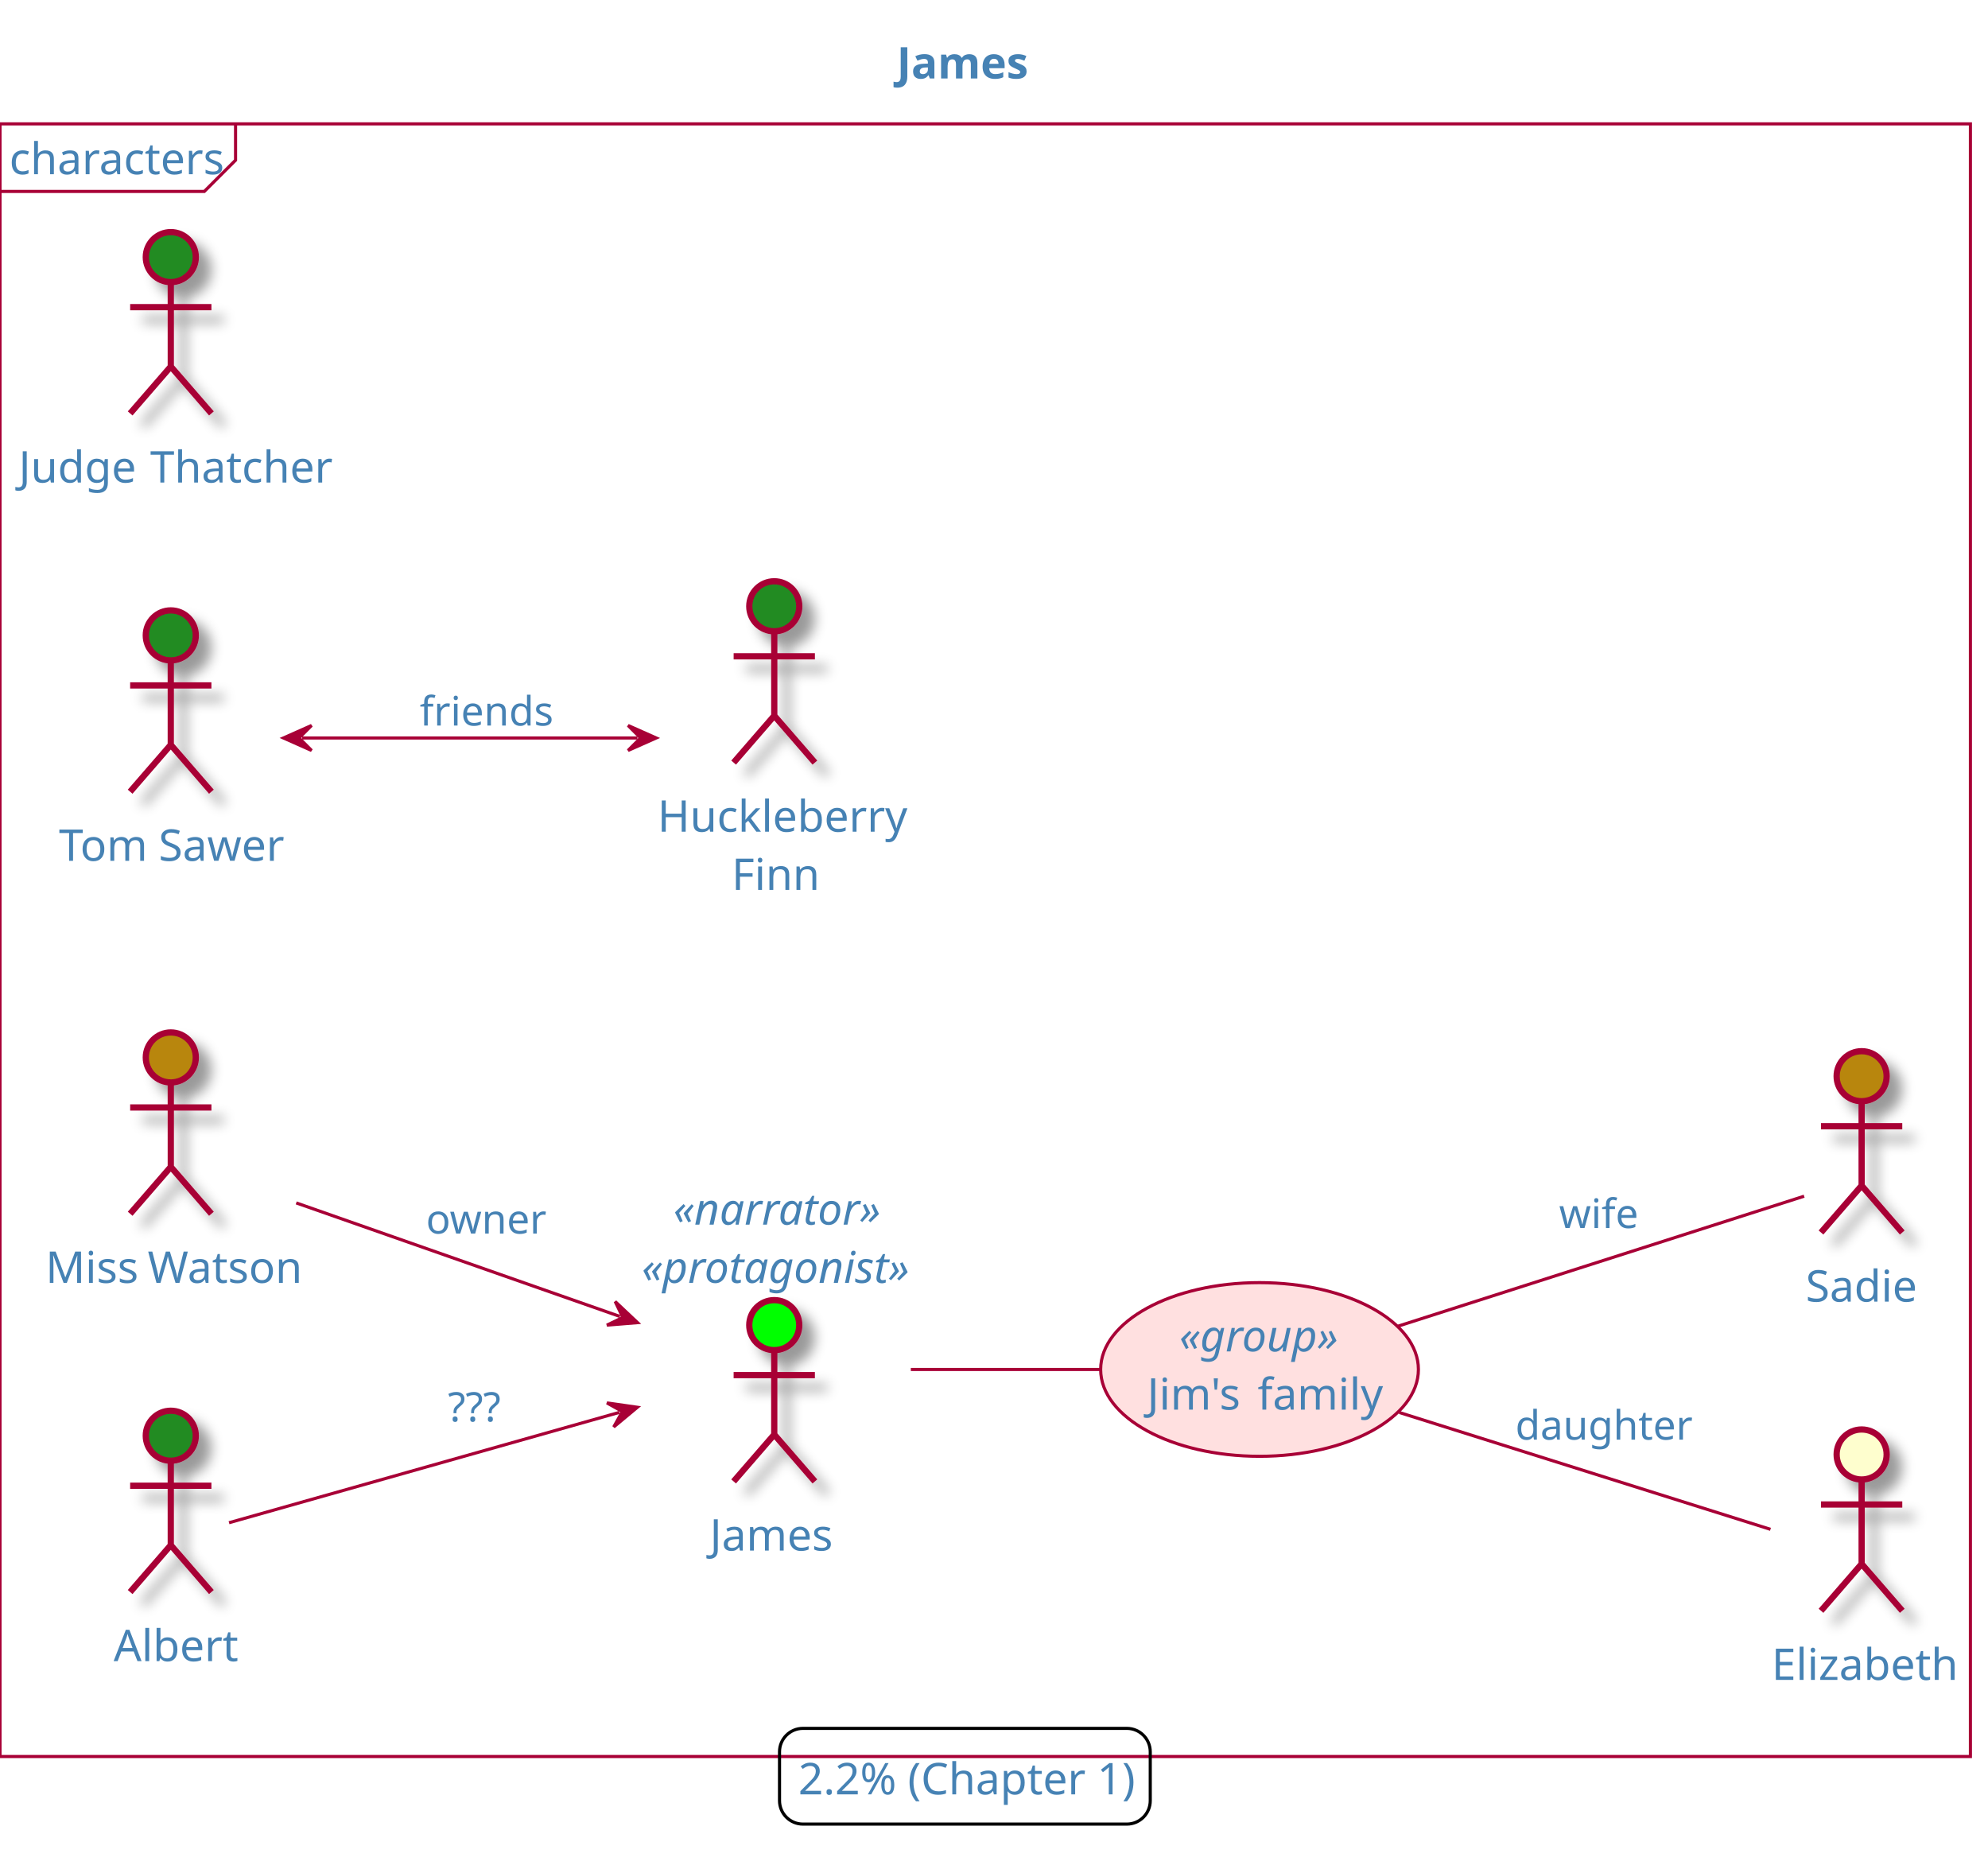
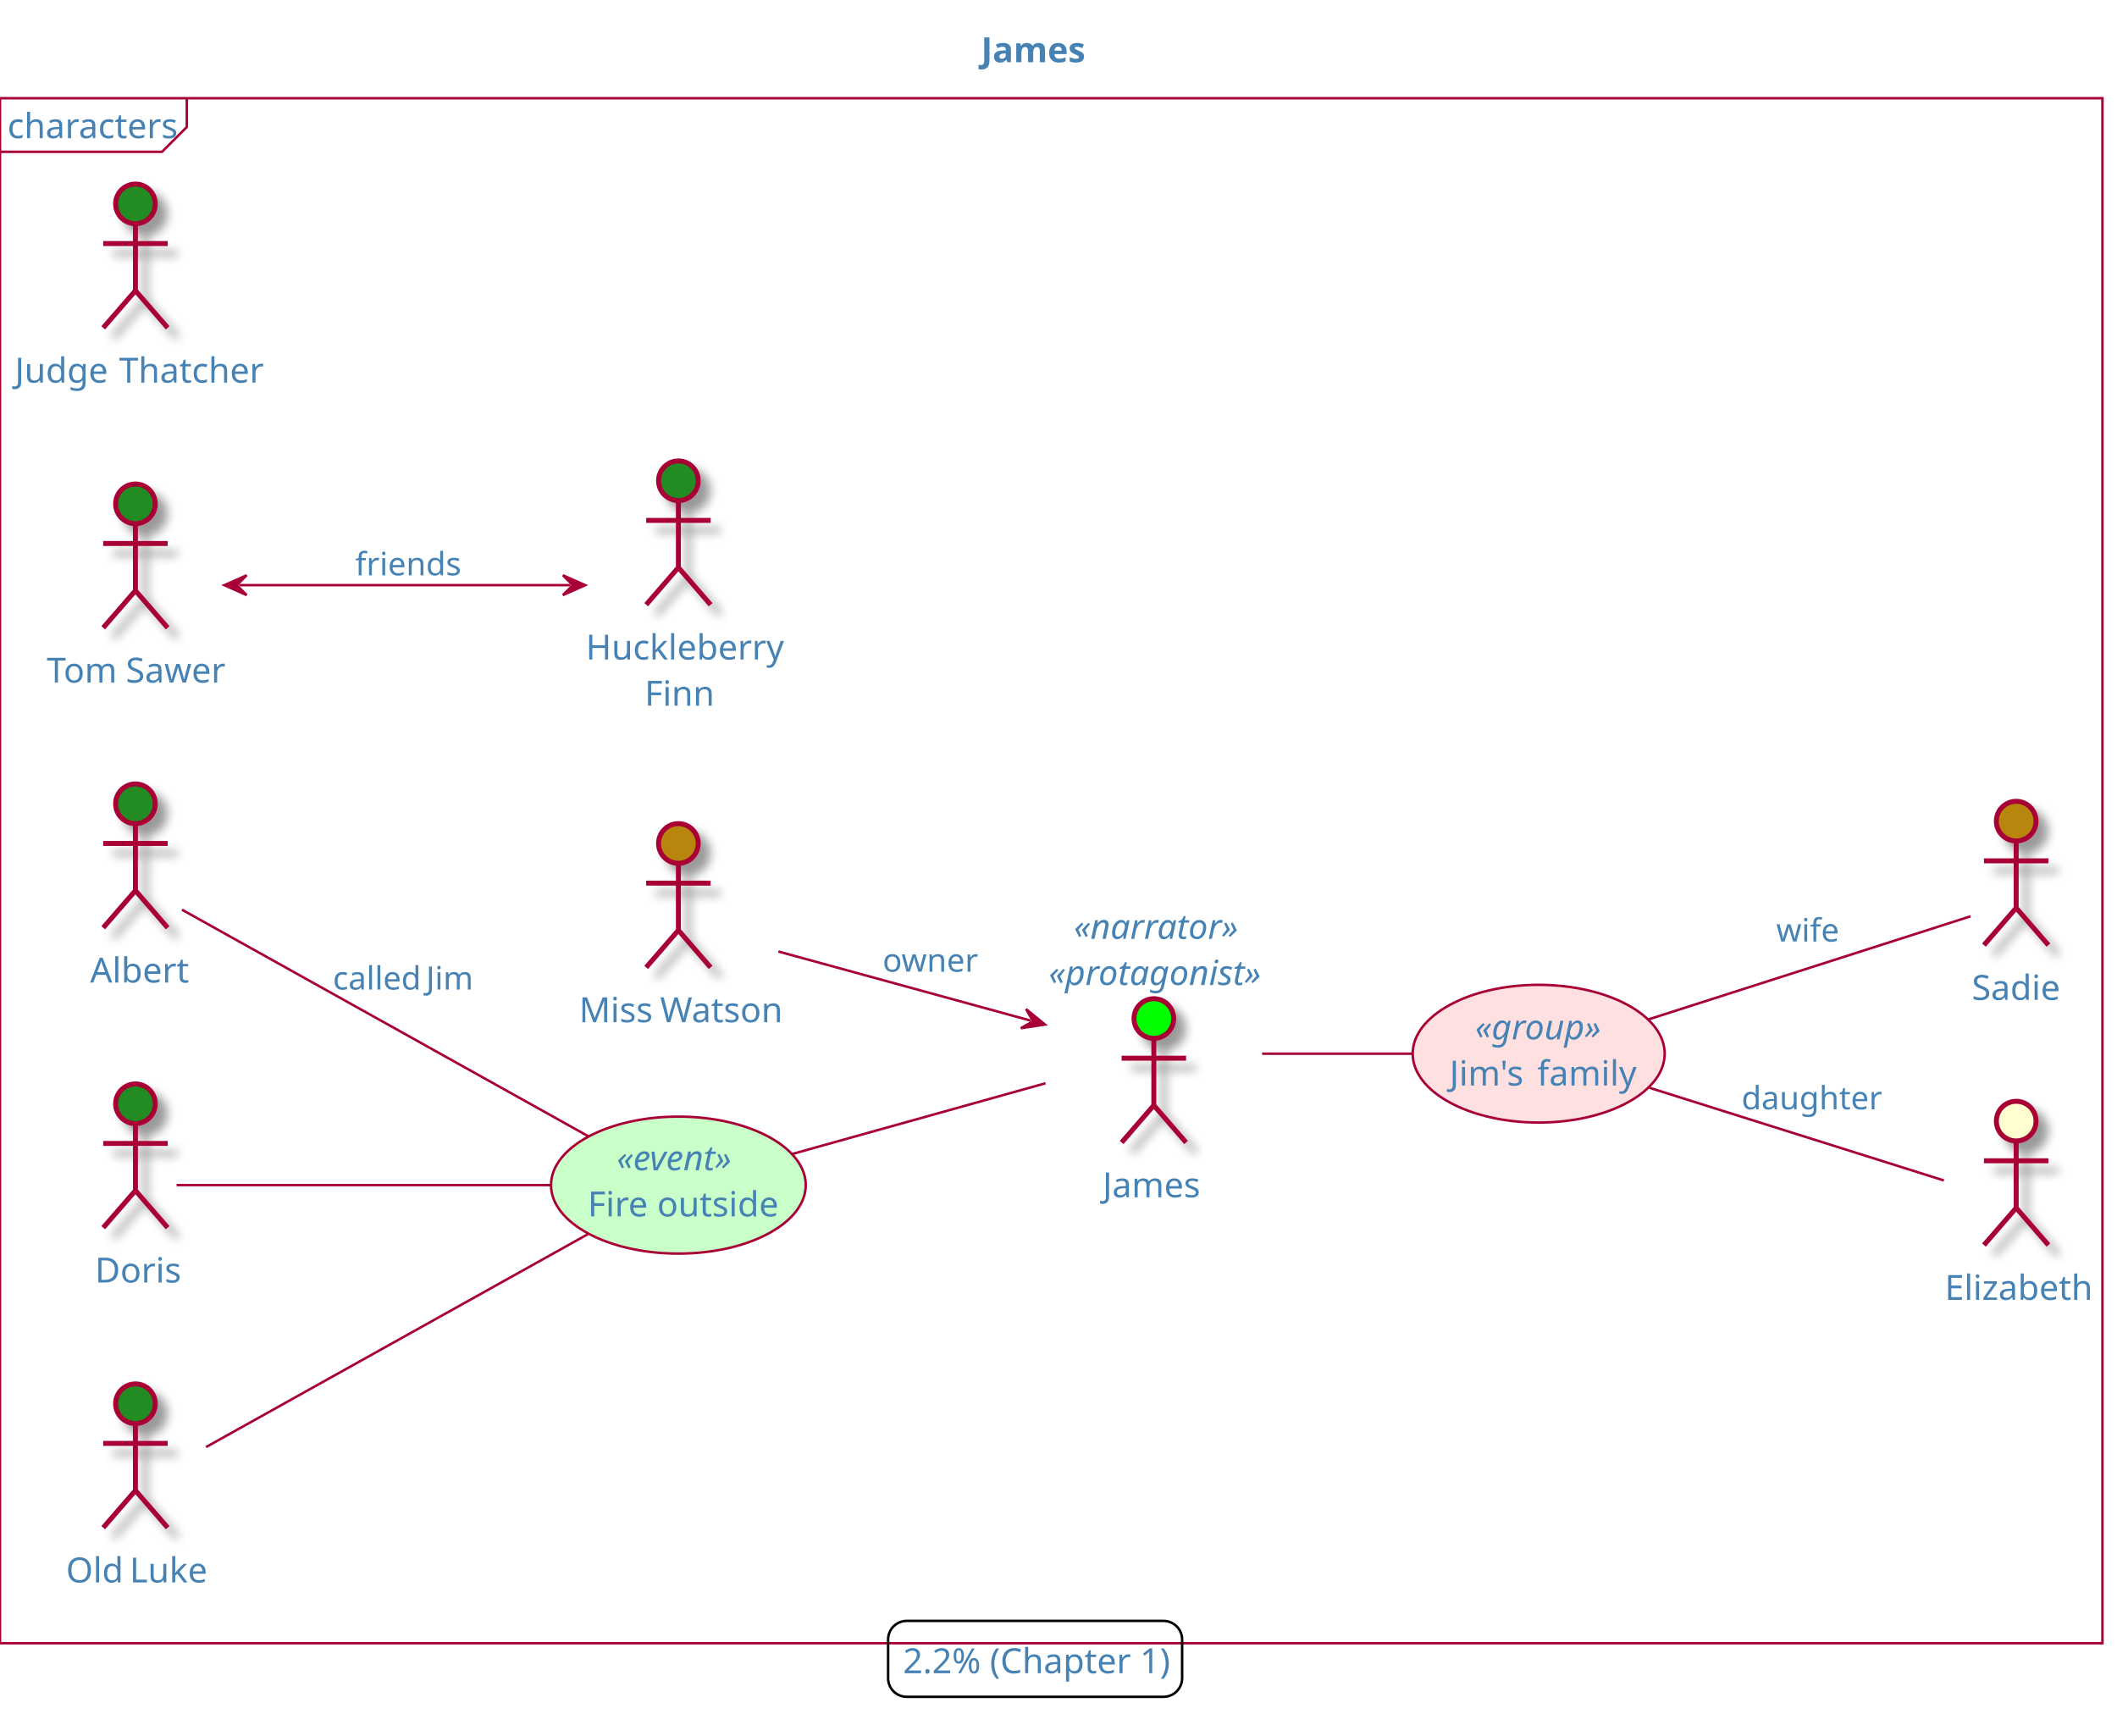
- <svg xmlns="http://www.w3.org/2000/svg" contentStyleType="text/css" data-diagram-type="DESCRIPTION" height="599px" preserveAspectRatio="none" style="width:636px;height:599px;" version="1.1" viewBox="0 0 636 599" width="636px" zoomAndPan="magnify">
+ <svg xmlns="http://www.w3.org/2000/svg" contentStyleType="text/css" data-diagram-type="DESCRIPTION" height="700px" preserveAspectRatio="none" style="width:854px;height:700px;" version="1.1" viewBox="0 0 854 700" width="854px" zoomAndPan="magnify">
  <defs>
-     <filter height="300%" id="f1j981nt3me7dd" width="300%" x="-1" y="-1">
+     <filter height="300%" id="f1lzyo2ucy0012" width="300%" x="-1" y="-1">
      <feGaussianBlur result="blurOut" stdDeviation="2" />
      <feColorMatrix in="blurOut" result="blurOut2" type="matrix" values="0 0 0 0 0 0 0 0 0 0 0 0 0 0 0 0 0 0 .4 0" />
      <feOffset dx="4" dy="4" in="blurOut2" result="blurOut3" />
      <feBlend in="SourceGraphic" in2="blurOut3" mode="normal" />
    </filter>
  </defs>
  <g>
    <g class="title" data-source-line="5">
-       <text fill="#4682B4" font-family="sans-serif" font-size="14" font-weight="bold" lengthAdjust="spacing" textLength="43.593" x="286.89" y="25.107">James</text>
+       <text fill="#4682B4" font-family="sans-serif" font-size="14" font-weight="bold" lengthAdjust="spacing" textLength="43.593" x="395.77" y="25.107">James</text>
    </g>
-     <rect fill="none" height="522.23" style="stroke:#A80036;stroke-width:1;" width="630.373" x="0" y="39.621" />
+     <rect fill="none" height="623.23" style="stroke:#A80036;stroke-width:1;" width="848.133" x="0" y="39.621" />
    <path d="M75.358,39.621 L75.358,51.242 L65.358,61.242 L0,61.242" fill="none" style="stroke:#A80036;stroke-width:1;" />
    <text fill="#4682B4" font-family="sans-serif" font-size="14" lengthAdjust="spacing" textLength="65.358" x="3" y="55.728">characters</text>
    <g class="entity" data-entity="jim" data-source-line="10" data-uid="ent0002" id="entity_jim">
-       <ellipse cx="247.7" cy="423.864" fill="#00FF00" filter="url(#f1j981nt3me7dd)" rx="8" ry="8" style="stroke:#A80036;stroke-width:2;" />
-       <path d="M247.7,431.864 L247.7,458.864 M234.7,439.864 L260.7,439.864 M247.7,458.864 L234.7,473.864 M247.7,458.864 L260.7,473.864" fill="none" filter="url(#f1j981nt3me7dd)" style="stroke:#A80036;stroke-width:2;" />
-       <text fill="#4682B4" font-family="sans-serif" font-size="14" lengthAdjust="spacing" textLength="41.234" x="227.083" y="495.972">James</text>
-       <text fill="#4682B4" font-family="sans-serif" font-size="14" font-style="italic" lengthAdjust="spacing" textLength="64.593" x="215.404" y="391.73">«narrator»</text>
-       <text fill="#4682B4" font-family="sans-serif" font-size="14" font-style="italic" lengthAdjust="spacing" textLength="84.841" x="205.28" y="410.351">«protagonist»</text>
+       <ellipse cx="465.46" cy="410.864" fill="#00FF00" filter="url(#f1lzyo2ucy0012)" rx="8" ry="8" style="stroke:#A80036;stroke-width:2;" />
+       <path d="M465.46,418.864 L465.46,445.864 M452.46,426.864 L478.46,426.864 M465.46,445.864 L452.46,460.864 M465.46,445.864 L478.46,460.864" fill="none" filter="url(#f1lzyo2ucy0012)" style="stroke:#A80036;stroke-width:2;" />
+       <text fill="#4682B4" font-family="sans-serif" font-size="14" lengthAdjust="spacing" textLength="41.234" x="444.843" y="482.972">James</text>
+       <text fill="#4682B4" font-family="sans-serif" font-size="14" font-style="italic" lengthAdjust="spacing" textLength="64.593" x="433.164" y="378.73">«narrator»</text>
+       <text fill="#4682B4" font-family="sans-serif" font-size="14" font-style="italic" lengthAdjust="spacing" textLength="84.841" x="423.04" y="397.351">«protagonist»</text>
    </g>
    <g class="entity" data-entity="owner" data-source-line="12" data-uid="ent0003" id="entity_owner">
-       <ellipse cx="54.642" cy="338.242" fill="#B8860B" filter="url(#f1j981nt3me7dd)" rx="8" ry="8" style="stroke:#A80036;stroke-width:2;" />
-       <path d="M54.642,346.242 L54.642,373.242 M41.642,354.242 L67.642,354.242 M54.642,373.242 L41.642,388.242 M54.642,373.242 L67.642,388.242" fill="none" filter="url(#f1j981nt3me7dd)" style="stroke:#A80036;stroke-width:2;" />
-       <text fill="#4682B4" font-family="sans-serif" font-size="14" lengthAdjust="spacing" textLength="28.773" x="14.58" y="410.35">Miss</text>
-       <text fill="#4682B4" font-family="sans-serif" font-size="14" lengthAdjust="spacing" textLength="3.89" x="43.352" y="410.35"> </text>
-       <text fill="#4682B4" font-family="sans-serif" font-size="14" lengthAdjust="spacing" textLength="47.462" x="47.242" y="410.35">Watson</text>
+       <ellipse cx="273.662" cy="340.242" fill="#B8860B" filter="url(#f1lzyo2ucy0012)" rx="8" ry="8" style="stroke:#A80036;stroke-width:2;" />
+       <path d="M273.662,348.242 L273.662,375.242 M260.662,356.242 L286.662,356.242 M273.662,375.242 L260.662,390.242 M273.662,375.242 L286.662,390.242" fill="none" filter="url(#f1lzyo2ucy0012)" style="stroke:#A80036;stroke-width:2;" />
+       <text fill="#4682B4" font-family="sans-serif" font-size="14" lengthAdjust="spacing" textLength="28.773" x="233.6" y="412.35">Miss</text>
+       <text fill="#4682B4" font-family="sans-serif" font-size="14" lengthAdjust="spacing" textLength="3.89" x="262.373" y="412.35"> </text>
+       <text fill="#4682B4" font-family="sans-serif" font-size="14" lengthAdjust="spacing" textLength="47.462" x="266.262" y="412.35">Watson</text>
    </g>
    <g class="entity" data-entity="tom" data-source-line="16" data-uid="ent0005" id="entity_tom">
-       <ellipse cx="54.636" cy="203.242" fill="#228B22" filter="url(#f1j981nt3me7dd)" rx="8" ry="8" style="stroke:#A80036;stroke-width:2;" />
-       <path d="M54.636,211.242 L54.636,238.242 M41.636,219.242 L67.636,219.242 M54.636,238.242 L41.636,253.242 M54.636,238.242 L67.636,253.242" fill="none" filter="url(#f1j981nt3me7dd)" style="stroke:#A80036;stroke-width:2;" />
+       <ellipse cx="54.636" cy="203.242" fill="#228B22" filter="url(#f1lzyo2ucy0012)" rx="8" ry="8" style="stroke:#A80036;stroke-width:2;" />
+       <path d="M54.636,211.242 L54.636,238.242 M41.636,219.242 L67.636,219.242 M54.636,238.242 L41.636,253.242 M54.636,238.242 L67.636,253.242" fill="none" filter="url(#f1lzyo2ucy0012)" style="stroke:#A80036;stroke-width:2;" />
      <text fill="#4682B4" font-family="sans-serif" font-size="14" lengthAdjust="spacing" textLength="28" x="18.85" y="275.35">Tom</text>
      <text fill="#4682B4" font-family="sans-serif" font-size="14" lengthAdjust="spacing" textLength="3.89" x="46.85" y="275.35"> </text>
      <text fill="#4682B4" font-family="sans-serif" font-size="14" lengthAdjust="spacing" textLength="39.683" x="50.74" y="275.35">Sawer</text>
    </g>
    <g class="entity" data-entity="huck" data-source-line="17" data-uid="ent0006" id="entity_huck">
-       <ellipse cx="247.705" cy="193.932" fill="#228B22" filter="url(#f1j981nt3me7dd)" rx="8" ry="8" style="stroke:#A80036;stroke-width:2;" />
-       <path d="M247.705,201.932 L247.705,228.932 M234.705,209.932 L260.705,209.932 M247.705,228.932 L234.705,243.932 M247.705,228.932 L260.705,243.932" fill="none" filter="url(#f1j981nt3me7dd)" style="stroke:#A80036;stroke-width:2;" />
-       <text fill="#4682B4" font-family="sans-serif" font-size="14" lengthAdjust="spacing" textLength="74.689" x="210.36" y="266.04">Huckleberry</text>
-       <text fill="#4682B4" font-family="sans-serif" font-size="14" lengthAdjust="spacing" textLength="27.234" x="234.088" y="284.661">Finn</text>
+       <ellipse cx="273.665" cy="193.932" fill="#228B22" filter="url(#f1lzyo2ucy0012)" rx="8" ry="8" style="stroke:#A80036;stroke-width:2;" />
+       <path d="M273.665,201.932 L273.665,228.932 M260.665,209.932 L286.665,209.932 M273.665,228.932 L260.665,243.932 M273.665,228.932 L286.665,243.932" fill="none" filter="url(#f1lzyo2ucy0012)" style="stroke:#A80036;stroke-width:2;" />
+       <text fill="#4682B4" font-family="sans-serif" font-size="14" lengthAdjust="spacing" textLength="74.689" x="236.32" y="266.04">Huckleberry</text>
+       <text fill="#4682B4" font-family="sans-serif" font-size="14" lengthAdjust="spacing" textLength="27.234" x="260.048" y="284.661">Finn</text>
    </g>
    <g class="entity" data-entity="sadie" data-source-line="21" data-uid="ent0008" id="entity_sadie">
-       <ellipse cx="595.573" cy="344.242" fill="#B8860B" filter="url(#f1j981nt3me7dd)" rx="8" ry="8" style="stroke:#A80036;stroke-width:2;" />
-       <path d="M595.573,352.242 L595.573,379.242 M582.573,360.242 L608.573,360.242 M595.573,379.242 L582.573,394.242 M595.573,379.242 L608.573,394.242" fill="none" filter="url(#f1j981nt3me7dd)" style="stroke:#A80036;stroke-width:2;" />
-       <text fill="#4682B4" font-family="sans-serif" font-size="14" lengthAdjust="spacing" textLength="35.807" x="577.67" y="416.35">Sadie</text>
+       <ellipse cx="813.333" cy="331.242" fill="#B8860B" filter="url(#f1lzyo2ucy0012)" rx="8" ry="8" style="stroke:#A80036;stroke-width:2;" />
+       <path d="M813.333,339.242 L813.333,366.242 M800.333,347.242 L826.333,347.242 M813.333,366.242 L800.333,381.242 M813.333,366.242 L826.333,381.242" fill="none" filter="url(#f1lzyo2ucy0012)" style="stroke:#A80036;stroke-width:2;" />
+       <text fill="#4682B4" font-family="sans-serif" font-size="14" lengthAdjust="spacing" textLength="35.807" x="795.43" y="403.35">Sadie</text>
    </g>
    <g class="entity" data-entity="family" data-source-line="23" data-uid="ent0009" id="entity_family">
-       <ellipse cx="402.949" cy="438.048" fill="#FFE0E0" rx="50.828" ry="27.776" style="stroke:#A80036;stroke-width:1;" />
-       <text fill="#4682B4" font-family="sans-serif" font-size="14" font-style="italic" lengthAdjust="spacing" textLength="51.379" x="377.259" y="432.271">«group»</text>
-       <text fill="#4682B4" font-family="sans-serif" font-size="14" lengthAdjust="spacing" textLength="31.445" x="367.002" y="450.892">Jim's</text>
-       <text fill="#4682B4" font-family="sans-serif" font-size="14" lengthAdjust="spacing" textLength="3.89" x="398.447" y="450.892"> </text>
-       <text fill="#4682B4" font-family="sans-serif" font-size="14" lengthAdjust="spacing" textLength="36.559" x="402.337" y="450.892">family</text>
+       <ellipse cx="620.708" cy="425.048" fill="#FFE0E0" rx="50.828" ry="27.776" style="stroke:#A80036;stroke-width:1;" />
+       <text fill="#4682B4" font-family="sans-serif" font-size="14" font-style="italic" lengthAdjust="spacing" textLength="51.379" x="595.019" y="419.271">«group»</text>
+       <text fill="#4682B4" font-family="sans-serif" font-size="14" lengthAdjust="spacing" textLength="31.445" x="584.762" y="437.892">Jim's</text>
+       <text fill="#4682B4" font-family="sans-serif" font-size="14" lengthAdjust="spacing" textLength="3.89" x="616.207" y="437.892"> </text>
+       <text fill="#4682B4" font-family="sans-serif" font-size="14" lengthAdjust="spacing" textLength="36.559" x="620.097" y="437.892">family</text>
    </g>
    <g class="entity" data-entity="lizzie" data-source-line="28" data-uid="ent0012" id="entity_lizzie">
-       <ellipse cx="595.576" cy="465.242" fill="#FEFECE" filter="url(#f1j981nt3me7dd)" rx="8" ry="8" style="stroke:#A80036;stroke-width:2;" />
-       <path d="M595.576,473.242 L595.576,500.242 M582.576,481.242 L608.576,481.242 M595.576,500.242 L582.576,515.242 M595.576,500.242 L608.576,515.242" fill="none" filter="url(#f1j981nt3me7dd)" style="stroke:#A80036;stroke-width:2;" />
-       <text fill="#4682B4" font-family="sans-serif" font-size="14" lengthAdjust="spacing" textLength="57.593" x="566.78" y="537.35">Elizabeth</text>
+       <ellipse cx="813.336" cy="452.242" fill="#FEFECE" filter="url(#f1lzyo2ucy0012)" rx="8" ry="8" style="stroke:#A80036;stroke-width:2;" />
+       <path d="M813.336,460.242 L813.336,487.242 M800.336,468.242 L826.336,468.242 M813.336,487.242 L800.336,502.242 M813.336,487.242 L826.336,502.242" fill="none" filter="url(#f1lzyo2ucy0012)" style="stroke:#A80036;stroke-width:2;" />
+       <text fill="#4682B4" font-family="sans-serif" font-size="14" lengthAdjust="spacing" textLength="57.593" x="784.54" y="524.35">Elizabeth</text>
    </g>
    <g class="entity" data-entity="judge" data-source-line="32" data-uid="ent0014" id="entity_judge">
-       <ellipse cx="54.641" cy="82.242" fill="#228B22" filter="url(#f1j981nt3me7dd)" rx="8" ry="8" style="stroke:#A80036;stroke-width:2;" />
-       <path d="M54.641,90.242 L54.641,117.242 M41.641,98.242 L67.641,98.242 M54.641,117.242 L41.641,132.242 M54.641,117.242 L67.641,132.242" fill="none" filter="url(#f1j981nt3me7dd)" style="stroke:#A80036;stroke-width:2;" />
+       <ellipse cx="54.641" cy="82.242" fill="#228B22" filter="url(#f1lzyo2ucy0012)" rx="8" ry="8" style="stroke:#A80036;stroke-width:2;" />
+       <path d="M54.641,90.242 L54.641,117.242 M41.641,98.242 L67.641,98.242 M54.641,117.242 L41.641,132.242 M54.641,117.242 L67.641,132.242" fill="none" filter="url(#f1lzyo2ucy0012)" style="stroke:#A80036;stroke-width:2;" />
      <text fill="#4682B4" font-family="sans-serif" font-size="14" lengthAdjust="spacing" textLength="38.145" x="6" y="154.35">Judge</text>
      <text fill="#4682B4" font-family="sans-serif" font-size="14" lengthAdjust="spacing" textLength="3.89" x="44.145" y="154.35"> </text>
      <text fill="#4682B4" font-family="sans-serif" font-size="14" lengthAdjust="spacing" textLength="55.248" x="48.034" y="154.35">Thatcher</text>
    </g>
    <g class="entity" data-entity="albert" data-source-line="34" data-uid="ent0015" id="entity_albert">
-       <ellipse cx="54.636" cy="459.242" fill="#228B22" filter="url(#f1j981nt3me7dd)" rx="8" ry="8" style="stroke:#A80036;stroke-width:2;" />
-       <path d="M54.636,467.242 L54.636,494.242 M41.636,475.242 L67.636,475.242 M54.636,494.242 L41.636,509.242 M54.636,494.242 L67.636,509.242" fill="none" filter="url(#f1j981nt3me7dd)" style="stroke:#A80036;stroke-width:2;" />
-       <text fill="#4682B4" font-family="sans-serif" font-size="14" lengthAdjust="spacing" textLength="36.572" x="36.35" y="531.35">Albert</text>
+       <ellipse cx="54.636" cy="324.242" fill="#228B22" filter="url(#f1lzyo2ucy0012)" rx="8" ry="8" style="stroke:#A80036;stroke-width:2;" />
+       <path d="M54.636,332.242 L54.636,359.242 M41.636,340.242 L67.636,340.242 M54.636,359.242 L41.636,374.242 M54.636,359.242 L67.636,374.242" fill="none" filter="url(#f1lzyo2ucy0012)" style="stroke:#A80036;stroke-width:2;" />
+       <text fill="#4682B4" font-family="sans-serif" font-size="14" lengthAdjust="spacing" textLength="36.572" x="36.35" y="396.35">Albert</text>
+     </g>
+     <g class="entity" data-entity="fire" data-source-line="37" data-uid="ent0016" id="entity_fire">
+       <ellipse cx="273.659" cy="478.055" fill="#C9FFC9" rx="51.38" ry="27.633" style="stroke:#A80036;stroke-width:1;" />
+       <text fill="#4682B4" font-family="sans-serif" font-size="14" font-style="italic" lengthAdjust="spacing" textLength="49.82" x="248.749" y="472.06">«event»</text>
+       <text fill="#4682B4" font-family="sans-serif" font-size="14" lengthAdjust="spacing" textLength="24.11" x="237.087" y="490.681">Fire</text>
+       <text fill="#4682B4" font-family="sans-serif" font-size="14" lengthAdjust="spacing" textLength="3.89" x="261.198" y="490.681"> </text>
+       <text fill="#4682B4" font-family="sans-serif" font-size="14" lengthAdjust="spacing" textLength="45.145" x="265.087" y="490.681">outside</text>
+     </g>
+     <g class="entity" data-entity="doris" data-source-line="43" data-uid="ent0019" id="entity_doris">
+       <ellipse cx="54.645" cy="445.242" fill="#228B22" filter="url(#f1lzyo2ucy0012)" rx="8" ry="8" style="stroke:#A80036;stroke-width:2;" />
+       <path d="M54.645,453.242 L54.645,480.242 M41.645,461.242 L67.644,461.242 M54.645,480.242 L41.645,495.242 M54.645,480.242 L67.644,495.242" fill="none" filter="url(#f1lzyo2ucy0012)" style="stroke:#A80036;stroke-width:2;" />
+       <text fill="#4682B4" font-family="sans-serif" font-size="14" lengthAdjust="spacing" textLength="32.669" x="38.31" y="517.35">Doris</text>
+     </g>
+     <g class="entity" data-entity="luke" data-source-line="47" data-uid="ent0021" id="entity_luke">
+       <ellipse cx="54.637" cy="566.242" fill="#228B22" filter="url(#f1lzyo2ucy0012)" rx="8" ry="8" style="stroke:#A80036;stroke-width:2;" />
+       <path d="M54.637,574.242 L54.637,601.242 M41.637,582.242 L67.637,582.242 M54.637,601.242 L41.637,616.242 M54.637,601.242 L67.637,616.242" fill="none" filter="url(#f1lzyo2ucy0012)" style="stroke:#A80036;stroke-width:2;" />
+       <text fill="#4682B4" font-family="sans-serif" font-size="14" lengthAdjust="spacing" textLength="21.786" x="26.62" y="638.35">Old</text>
+       <text fill="#4682B4" font-family="sans-serif" font-size="14" lengthAdjust="spacing" textLength="3.89" x="48.406" y="638.35"> </text>
+       <text fill="#4682B4" font-family="sans-serif" font-size="14" lengthAdjust="spacing" textLength="30.358" x="52.296" y="638.35">Luke</text>
    </g>
    <g class="link" data-entity-1="owner" data-entity-2="jim" data-source-line="14" data-uid="lnk4" id="link_owner_jim">
-       <path d="M94.77,384.772 C126.54,395.912 165.608,409.616 198.308,421.086" fill="none" id="owner-to-jim" style="stroke:#A80036;stroke-width:1;" />
-       <polygon fill="#A80036" points="203.97,423.072,196.801,416.319,199.252,421.417,194.153,423.868,203.97,423.072" style="stroke:#A80036;stroke-width:1;" />
-       <text fill="#4682B4" font-family="sans-serif" font-size="13" lengthAdjust="spacing" textLength="35.407" x="136.28" y="394.58">owner</text>
+       <path d="M313.99,383.822 C345.37,392.422 383.483,402.867 415.763,411.707" fill="none" id="owner-to-jim" style="stroke:#A80036;stroke-width:1;" />
+       <polygon fill="#A80036" points="421.55,413.292,413.926,407.057,416.728,411.971,411.813,414.773,421.55,413.292" style="stroke:#A80036;stroke-width:1;" />
+       <text fill="#4682B4" font-family="sans-serif" font-size="13" lengthAdjust="spacing" textLength="35.407" x="356.04" y="391.971">owner</text>
    </g>
    <g class="link" data-entity-1="tom" data-entity-2="huck" data-source-line="19" data-uid="lnk7" id="link_tom_huck">
-       <path d="M96.68,236.052 C130.51,236.052 169.53,236.052 203.93,236.052" fill="none" id="tom-huck" style="stroke:#A80036;stroke-width:1;" />
-       <polygon fill="#A80036" points="90.68,236.052,99.68,240.052,95.68,236.052,99.68,232.052,90.68,236.052" style="stroke:#A80036;stroke-width:1;" />
-       <polygon fill="#A80036" points="209.93,236.052,200.93,232.052,204.93,236.052,200.93,240.052,209.93,236.052" style="stroke:#A80036;stroke-width:1;" />
-       <text fill="#4682B4" font-family="sans-serif" font-size="13" lengthAdjust="spacing" textLength="39.019" x="134.28" y="232.081">friends</text>
+       <path d="M96.51,236.052 C136.41,236.052 189.46,236.052 230.07,236.052" fill="none" id="tom-huck" style="stroke:#A80036;stroke-width:1;" />
+       <polygon fill="#A80036" points="90.51,236.052,99.51,240.052,95.51,236.052,99.51,232.052,90.51,236.052" style="stroke:#A80036;stroke-width:1;" />
+       <polygon fill="#A80036" points="236.07,236.052,227.07,232.052,231.07,236.052,227.07,240.052,236.07,236.052" style="stroke:#A80036;stroke-width:1;" />
+       <text fill="#4682B4" font-family="sans-serif" font-size="13" lengthAdjust="spacing" textLength="39.019" x="143.28" y="232.081">friends</text>
    </g>
    <g class="link" data-entity-1="jim" data-entity-2="family" data-source-line="25" data-uid="lnk10" id="link_jim_family">
-       <path d="M291.39,438.052 C310.17,438.052 332.35,438.052 351.9,438.052" fill="none" id="jim-family" style="stroke:#A80036;stroke-width:1;" />
+       <path d="M509.15,425.052 C527.93,425.052 550.11,425.052 569.66,425.052" fill="none" id="jim-family" style="stroke:#A80036;stroke-width:1;" />
    </g>
    <g class="link" data-entity-1="family" data-entity-2="sadie" data-source-line="26" data-uid="lnk11" id="link_family_sadie">
-       <path d="M447.21,424.212 C488.29,411.062 547.99,391.962 577.18,382.622" fill="none" id="family-sadie" style="stroke:#A80036;stroke-width:1;" />
-       <text fill="#4682B4" font-family="sans-serif" font-size="13" lengthAdjust="spacing" textLength="23.118" x="498.78" y="392.81">wife</text>
+       <path d="M664.97,411.212 C706.05,398.062 765.75,378.962 794.94,369.622" fill="none" id="family-sadie" style="stroke:#A80036;stroke-width:1;" />
+       <text fill="#4682B4" font-family="sans-serif" font-size="13" lengthAdjust="spacing" textLength="23.118" x="716.54" y="379.81">wife</text>
    </g>
    <g class="link" data-entity-1="family" data-entity-2="lizzie" data-source-line="30" data-uid="lnk13" id="link_family_lizzie">
-       <path d="M447.68,451.812 C484.18,463.302 535.11,479.332 566.41,489.182" fill="none" id="family-lizzie" style="stroke:#A80036;stroke-width:1;" />
-       <text fill="#4682B4" font-family="sans-serif" font-size="13" lengthAdjust="spacing" textLength="51.321" x="484.78" y="460.49">daughter</text>
+       <path d="M665.44,438.812 C701.94,450.302 752.87,466.332 784.17,476.182" fill="none" id="family-lizzie" style="stroke:#A80036;stroke-width:1;" />
+       <text fill="#4682B4" font-family="sans-serif" font-size="13" lengthAdjust="spacing" textLength="51.321" x="702.54" y="447.49">daughter</text>
    </g>
-     <g class="link" data-entity-1="albert" data-entity-2="jim" data-source-line="36" data-uid="lnk16" id="link_albert_jim">
-       <path d="M73.27,487.072 C102.74,478.742 157.036,463.395 198.136,451.775" fill="none" id="albert-to-jim" style="stroke:#A80036;stroke-width:1;" />
-       <polygon fill="#A80036" points="203.91,450.142,194.161,448.742,199.099,451.502,196.338,456.44,203.91,450.142" style="stroke:#A80036;stroke-width:1;" />
-       <text fill="#4682B4" font-family="sans-serif" font-size="13" lengthAdjust="spacing" textLength="21.69" x="143.28" y="454.651">???</text>
+     <g class="link" data-entity-1="fire" data-entity-2="jim" data-source-line="39" data-uid="lnk17" id="link_fire_jim">
+       <path d="M319.64,465.492 C350.56,456.862 391.35,445.472 421.76,436.972" fill="none" id="fire-jim" style="stroke:#A80036;stroke-width:1;" />
+     </g>
+     <g class="link" data-entity-1="albert" data-entity-2="fire" data-source-line="41" data-uid="lnk18" id="link_albert_fire">
+       <path d="M73.4,366.952 C109.14,386.882 190.31,432.142 237.29,458.332" fill="none" id="albert-fire" style="stroke:#A80036;stroke-width:1;" />
+       <text fill="#4682B4" font-family="sans-serif" font-size="13" lengthAdjust="spacing" textLength="33.966" x="134.28" y="399.18">called</text>
+       <text fill="#4682B4" font-family="sans-serif" font-size="13" lengthAdjust="spacing" textLength="3.612" x="168.246" y="399.18"> </text>
+       <text fill="#4682B4" font-family="sans-serif" font-size="13" lengthAdjust="spacing" textLength="20.217" x="171.858" y="399.18">Jim</text>
+     </g>
+     <g class="link" data-entity-1="doris" data-entity-2="fire" data-source-line="45" data-uid="lnk20" id="link_doris_fire">
+       <path d="M71.25,478.052 C102.35,478.052 173.25,478.052 222.05,478.052" fill="none" id="doris-fire" style="stroke:#A80036;stroke-width:1;" />
+     </g>
+     <g class="link" data-entity-1="luke" data-entity-2="fire" data-source-line="49" data-uid="lnk22" id="link_luke_fire">
+       <path d="M83.13,583.722 C122.25,561.912 194.02,521.902 237.13,497.862" fill="none" id="luke-fire" style="stroke:#A80036;stroke-width:1;" />
    </g>
    <g class="legend">
-       <rect fill="none" height="30.621" rx="7.5" ry="7.5" style="stroke:#000000;stroke-width:1;" width="118.606" x="249.383" y="552.85" />
-       <text fill="#4682B4" font-family="sans-serif" font-size="14" lengthAdjust="spacing" textLength="106.606" x="255.383" y="573.957">2.2% (Chapter 1)</text>
+       <rect fill="none" height="30.621" rx="7.5" ry="7.5" style="stroke:#000000;stroke-width:1;" width="118.606" x="358.263" y="653.85" />
+       <text fill="#4682B4" font-family="sans-serif" font-size="14" lengthAdjust="spacing" textLength="106.606" x="364.263" y="674.957">2.2% (Chapter 1)</text>
    </g>
  </g>
</svg>
